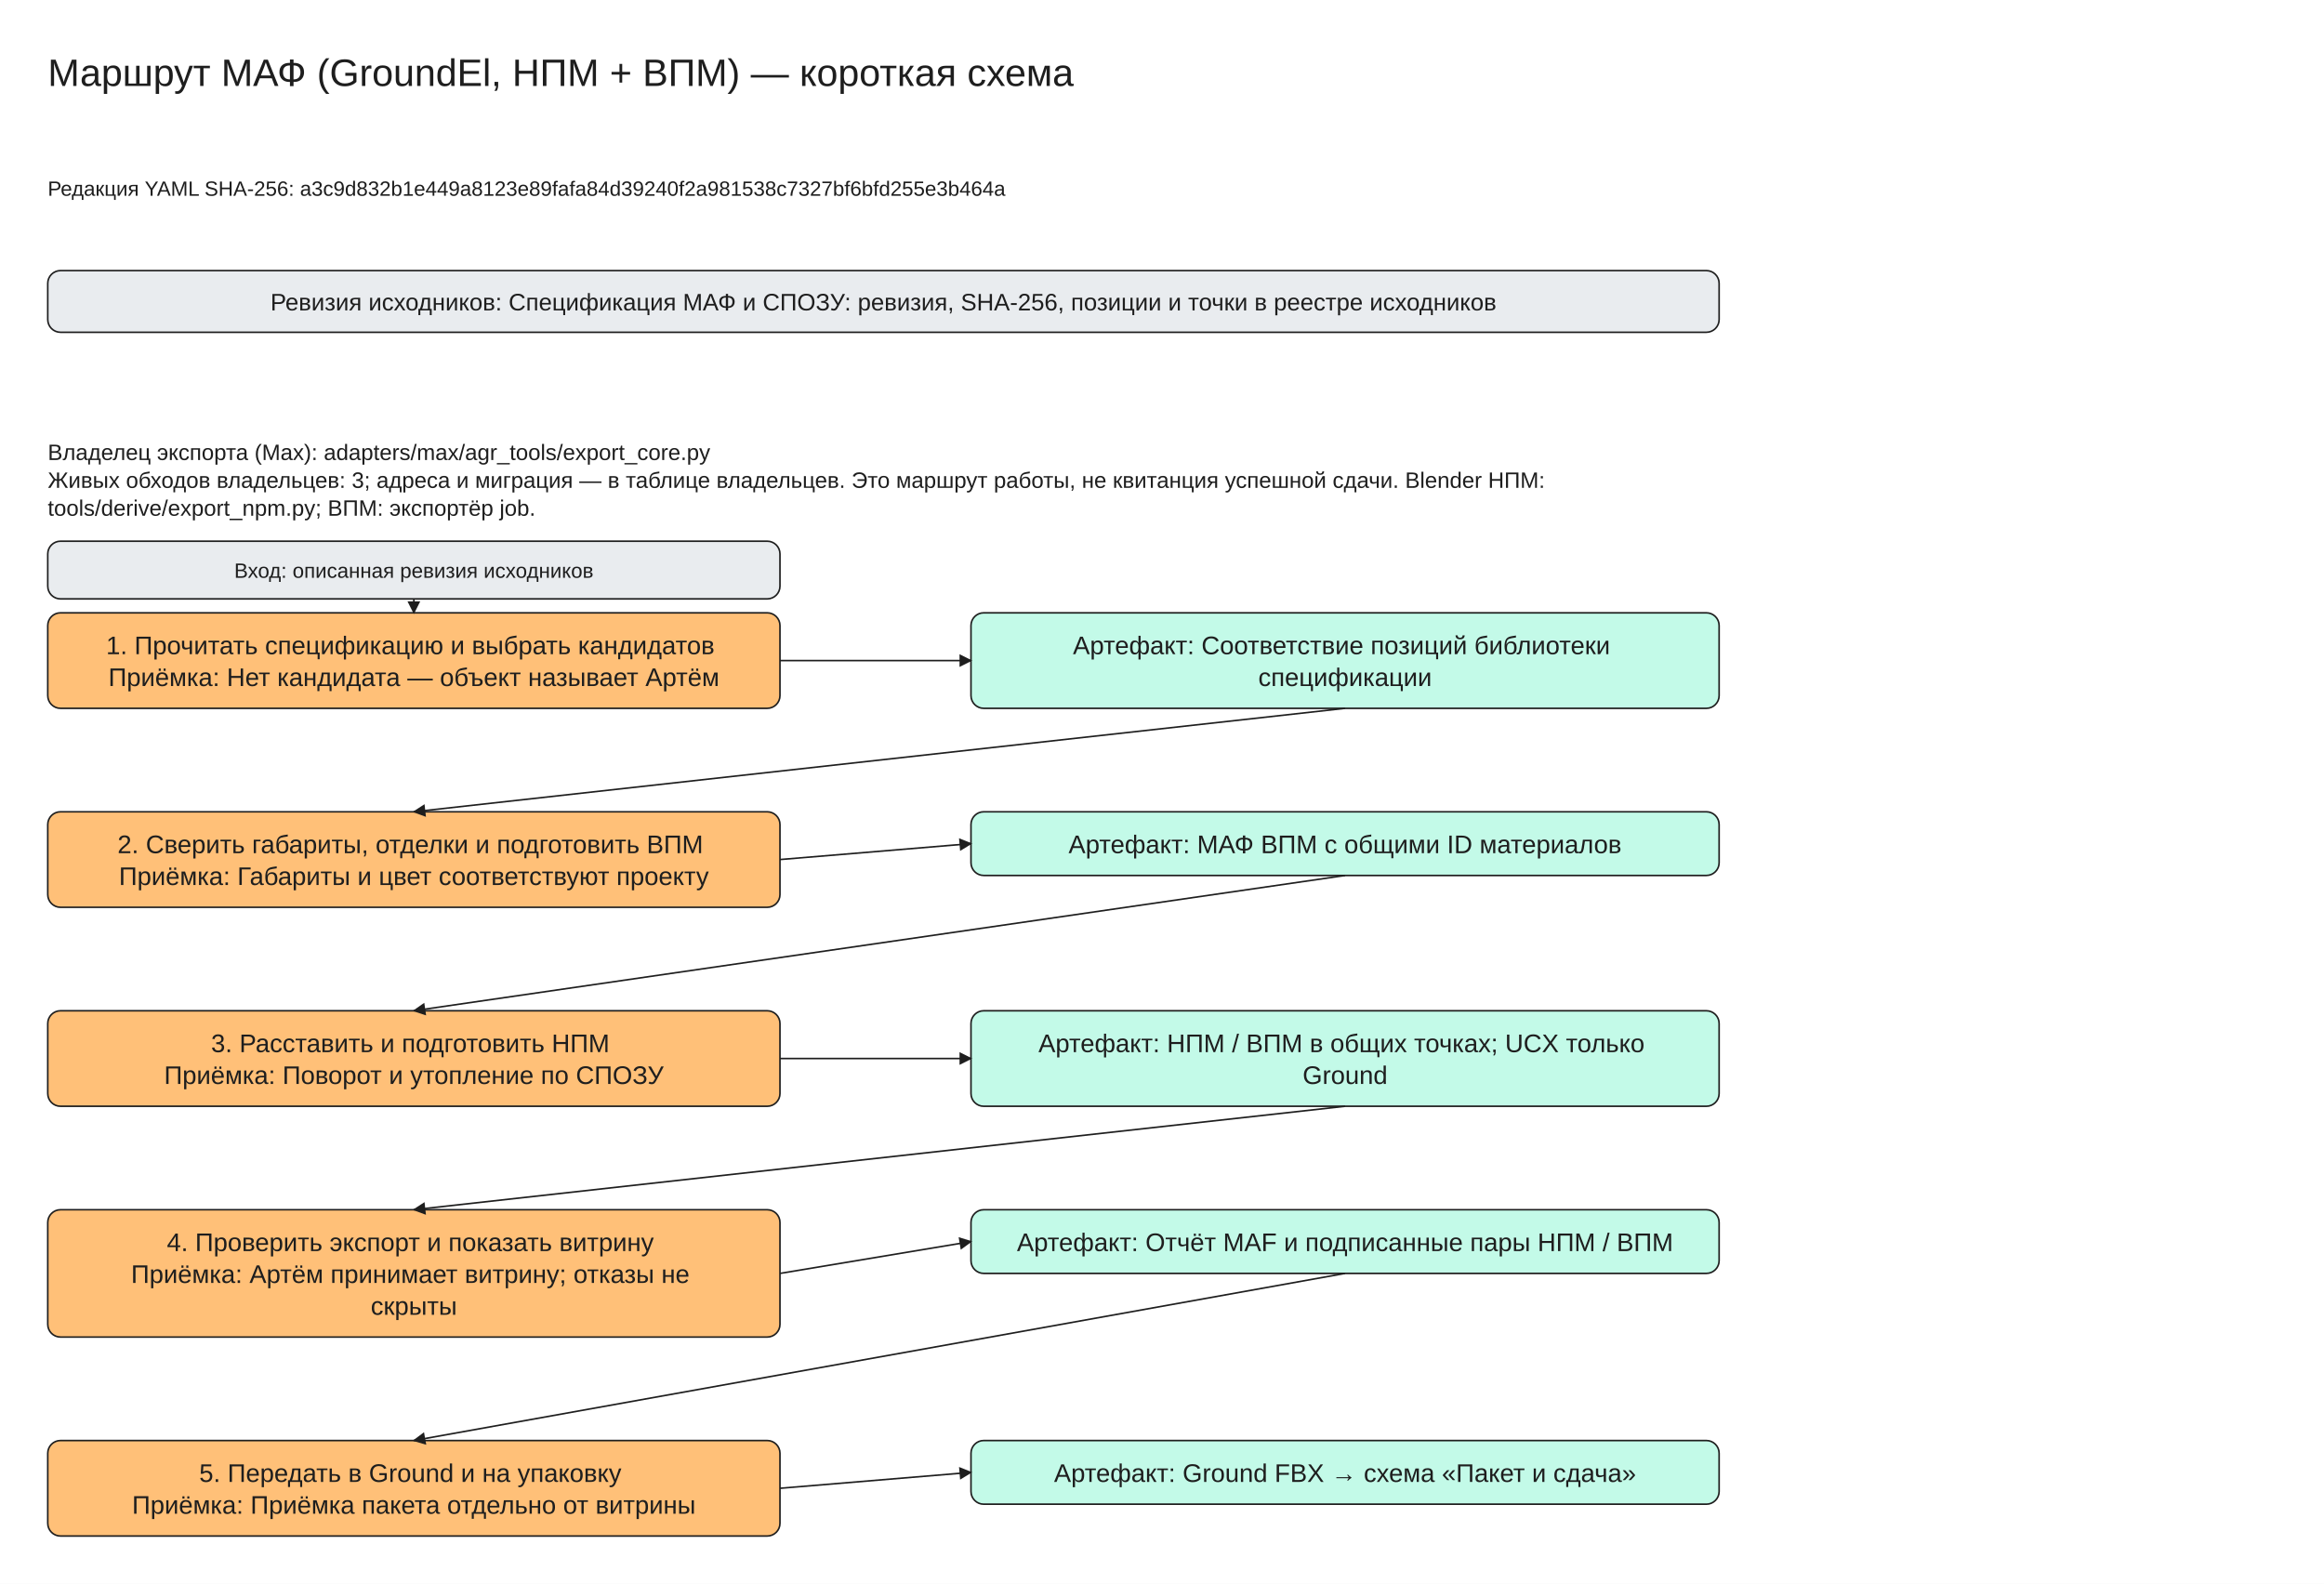
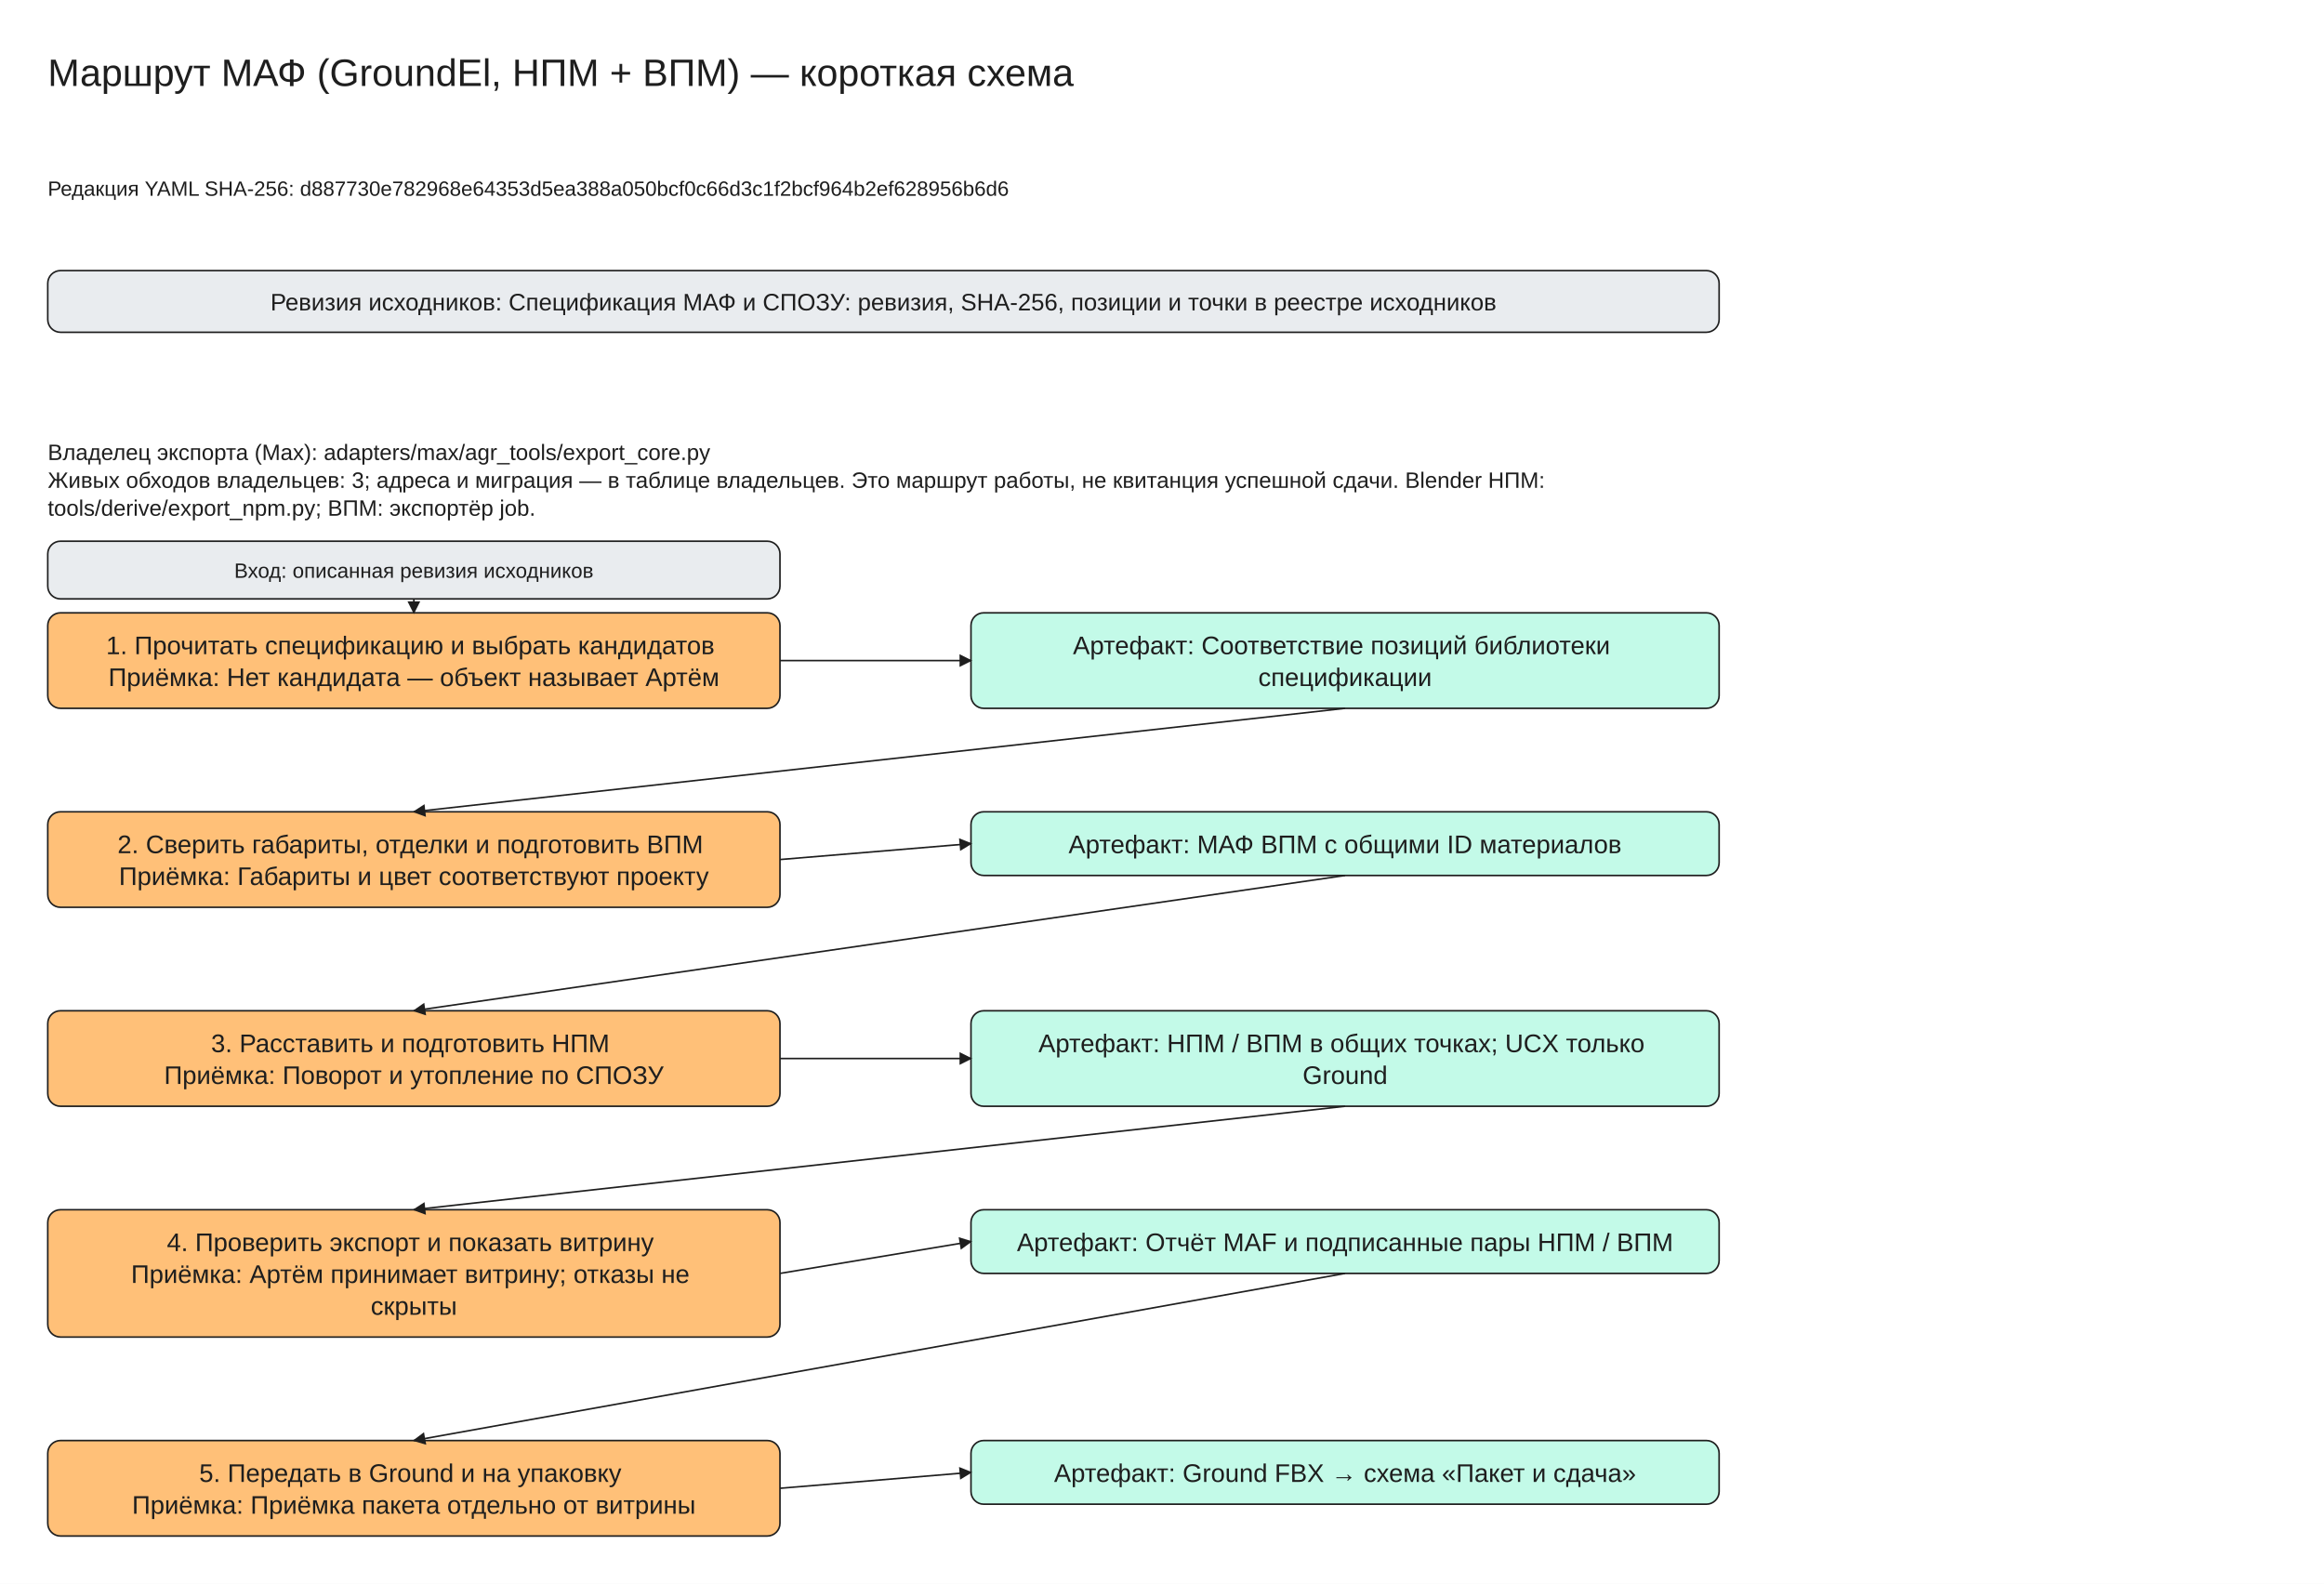
<svg xmlns="http://www.w3.org/2000/svg" viewBox="0 -30 1460 995" width="1460" height="995" font-family="Segoe UI, Arial, sans-serif">
  <defs>
    <marker id="arrow" viewBox="0 0 10 10" refX="9" refY="5" markerWidth="8" markerHeight="8" orient="auto-start-reverse">
      <path d="M0,0 L10,5 L0,10 z" fill="#1e1e1e" />
    </marker>
  </defs>
  <rect x="0" y="-30" width="1460" height="995" fill="#ffffff" />
  <rect x="30" y="140" width="1050" height="38.75" rx="8" fill="#e9ecef" stroke="#1e1e1e" />
  <rect x="30" y="355" width="460" height="60.0" rx="8" fill="#ffc078" stroke="#1e1e1e" />
  <rect x="610" y="355" width="470" height="60.0" rx="8" fill="#c3fae8" stroke="#1e1e1e" />
  <rect x="30" y="310" width="460" height="36.25" rx="8" fill="#e9ecef" stroke="#1e1e1e" />
  <line x1="260.0" y1="346.25" x2="260.0" y2="355.0" stroke="#1e1e1e" marker-end="url(#arrow)" />
  <line x1="490" y1="385.0" x2="610" y2="385.0" stroke="#1e1e1e" marker-end="url(#arrow)" />
  <rect x="30" y="480.0" width="460" height="60.0" rx="8" fill="#ffc078" stroke="#1e1e1e" />
  <rect x="610" y="480.0" width="470" height="40.0" rx="8" fill="#c3fae8" stroke="#1e1e1e" />
  <line x1="845.0" y1="415.0" x2="260.0" y2="480.0" stroke="#1e1e1e" marker-end="url(#arrow)" />
  <line x1="490" y1="510.0" x2="610" y2="500.0" stroke="#1e1e1e" marker-end="url(#arrow)" />
  <rect x="30" y="605.0" width="460" height="60.0" rx="8" fill="#ffc078" stroke="#1e1e1e" />
  <rect x="610" y="605.0" width="470" height="60.0" rx="8" fill="#c3fae8" stroke="#1e1e1e" />
  <line x1="845.0" y1="520.0" x2="260.0" y2="605.0" stroke="#1e1e1e" marker-end="url(#arrow)" />
  <line x1="490" y1="635.0" x2="610" y2="635.0" stroke="#1e1e1e" marker-end="url(#arrow)" />
  <rect x="30" y="730.0" width="460" height="80.0" rx="8" fill="#ffc078" stroke="#1e1e1e" />
  <rect x="610" y="730.0" width="470" height="40.0" rx="8" fill="#c3fae8" stroke="#1e1e1e" />
  <line x1="845.0" y1="665.0" x2="260.0" y2="730.0" stroke="#1e1e1e" marker-end="url(#arrow)" />
  <line x1="490" y1="770.0" x2="610" y2="750.0" stroke="#1e1e1e" marker-end="url(#arrow)" />
  <rect x="30" y="875.0" width="460" height="60.0" rx="8" fill="#ffc078" stroke="#1e1e1e" />
  <rect x="610" y="875.0" width="470" height="40.0" rx="8" fill="#c3fae8" stroke="#1e1e1e" />
  <line x1="845.0" y1="770.0" x2="260.0" y2="875.0" stroke="#1e1e1e" marker-end="url(#arrow)" />
  <line x1="490" y1="905.0" x2="610" y2="895.0" stroke="#1e1e1e" marker-end="url(#arrow)" />
  <text x="30" y="0" font-size="24" text-anchor="start" fill="#1e1e1e">
    <tspan x="30" dy="24">Маршрут МАФ (GroundEl, НПМ + ВПМ) — короткая схема</tspan>
  </text>
  <text x="30" y="80" font-size="13" text-anchor="start" fill="#1e1e1e">
-     <tspan x="30" dy="13">Редакция YAML SHA-256: a3c9d832b1e449a8123e89fafa84d39240f2a981538c7327bf6bfd255e3b464a</tspan>
+     <tspan x="30" dy="13">Редакция YAML SHA-256: d887730e782968e64353d5ea388a050bcf0c66d3c1f2bcf964b2ef628956b6d6</tspan>
  </text>
  <text x="555.0" y="150.0" font-size="15" text-anchor="middle" fill="#1e1e1e">
    <tspan x="555.0" dy="15">Ревизия исходников: Спецификация МАФ и СПОЗУ: ревизия, SHA-256, позиции и точки в реестре исходников</tspan>
  </text>
  <text x="30" y="245" font-size="14" text-anchor="start" fill="#1e1e1e">
    <tspan x="30" dy="14">Владелец экспорта (Max): adapters/max/agr_tools/export_core.py</tspan>
    <tspan x="30" dy="17.5">Живых обходов владельцев: 3; адреса и миграция — в таблице владельцев. Это маршрут работы, не квитанция успешной сдачи. Blender НПМ:</tspan>
    <tspan x="30" dy="17.5">tools/derive/export_npm.py; ВПМ: экспортёр job.</tspan>
  </text>
  <text x="260.0" y="365.0" font-size="16" text-anchor="middle" fill="#1e1e1e">
    <tspan x="260.0" dy="16">1. Прочитать спецификацию и выбрать кандидатов</tspan>
    <tspan x="260.0" dy="20.0">Приёмка: Нет кандидата — объект называет Артём</tspan>
  </text>
  <text x="845.0" y="365.0" font-size="16" text-anchor="middle" fill="#1e1e1e">
    <tspan x="845.0" dy="16">Артефакт: Соответствие позиций библиотеки</tspan>
    <tspan x="845.0" dy="20.0">спецификации</tspan>
  </text>
  <text x="260.0" y="320.0" font-size="13" text-anchor="middle" fill="#1e1e1e">
    <tspan x="260.0" dy="13">Вход: описанная ревизия исходников</tspan>
  </text>
  <text x="260.0" y="490.0" font-size="16" text-anchor="middle" fill="#1e1e1e">
    <tspan x="260.0" dy="16">2. Сверить габариты, отделки и подготовить ВПМ</tspan>
    <tspan x="260.0" dy="20.0">Приёмка: Габариты и цвет соответствуют проекту</tspan>
  </text>
  <text x="845.0" y="490.0" font-size="16" text-anchor="middle" fill="#1e1e1e">
    <tspan x="845.0" dy="16">Артефакт: МАФ ВПМ с общими ID материалов</tspan>
  </text>
  <text x="260.0" y="615.0" font-size="16" text-anchor="middle" fill="#1e1e1e">
    <tspan x="260.0" dy="16">3. Расставить и подготовить НПМ</tspan>
    <tspan x="260.0" dy="20.0">Приёмка: Поворот и утопление по СПОЗУ</tspan>
  </text>
  <text x="845.0" y="615.0" font-size="16" text-anchor="middle" fill="#1e1e1e">
    <tspan x="845.0" dy="16">Артефакт: НПМ / ВПМ в общих точках; UCX только</tspan>
    <tspan x="845.0" dy="20.0">Ground</tspan>
  </text>
  <text x="260.0" y="740.0" font-size="16" text-anchor="middle" fill="#1e1e1e">
    <tspan x="260.0" dy="16">4. Проверить экспорт и показать витрину</tspan>
    <tspan x="260.0" dy="20.0">Приёмка: Артём принимает витрину; отказы не</tspan>
    <tspan x="260.0" dy="20.0">скрыты</tspan>
  </text>
  <text x="845.0" y="740.0" font-size="16" text-anchor="middle" fill="#1e1e1e">
    <tspan x="845.0" dy="16">Артефакт: Отчёт MAF и подписанные пары НПМ / ВПМ</tspan>
  </text>
  <text x="260.0" y="885.0" font-size="16" text-anchor="middle" fill="#1e1e1e">
    <tspan x="260.0" dy="16">5. Передать в Ground и на упаковку</tspan>
    <tspan x="260.0" dy="20.0">Приёмка: Приёмка пакета отдельно от витрины</tspan>
  </text>
  <text x="845.0" y="885.0" font-size="16" text-anchor="middle" fill="#1e1e1e">
    <tspan x="845.0" dy="16">Артефакт: Ground FBX → схема «Пакет и сдача»</tspan>
  </text>
</svg>
